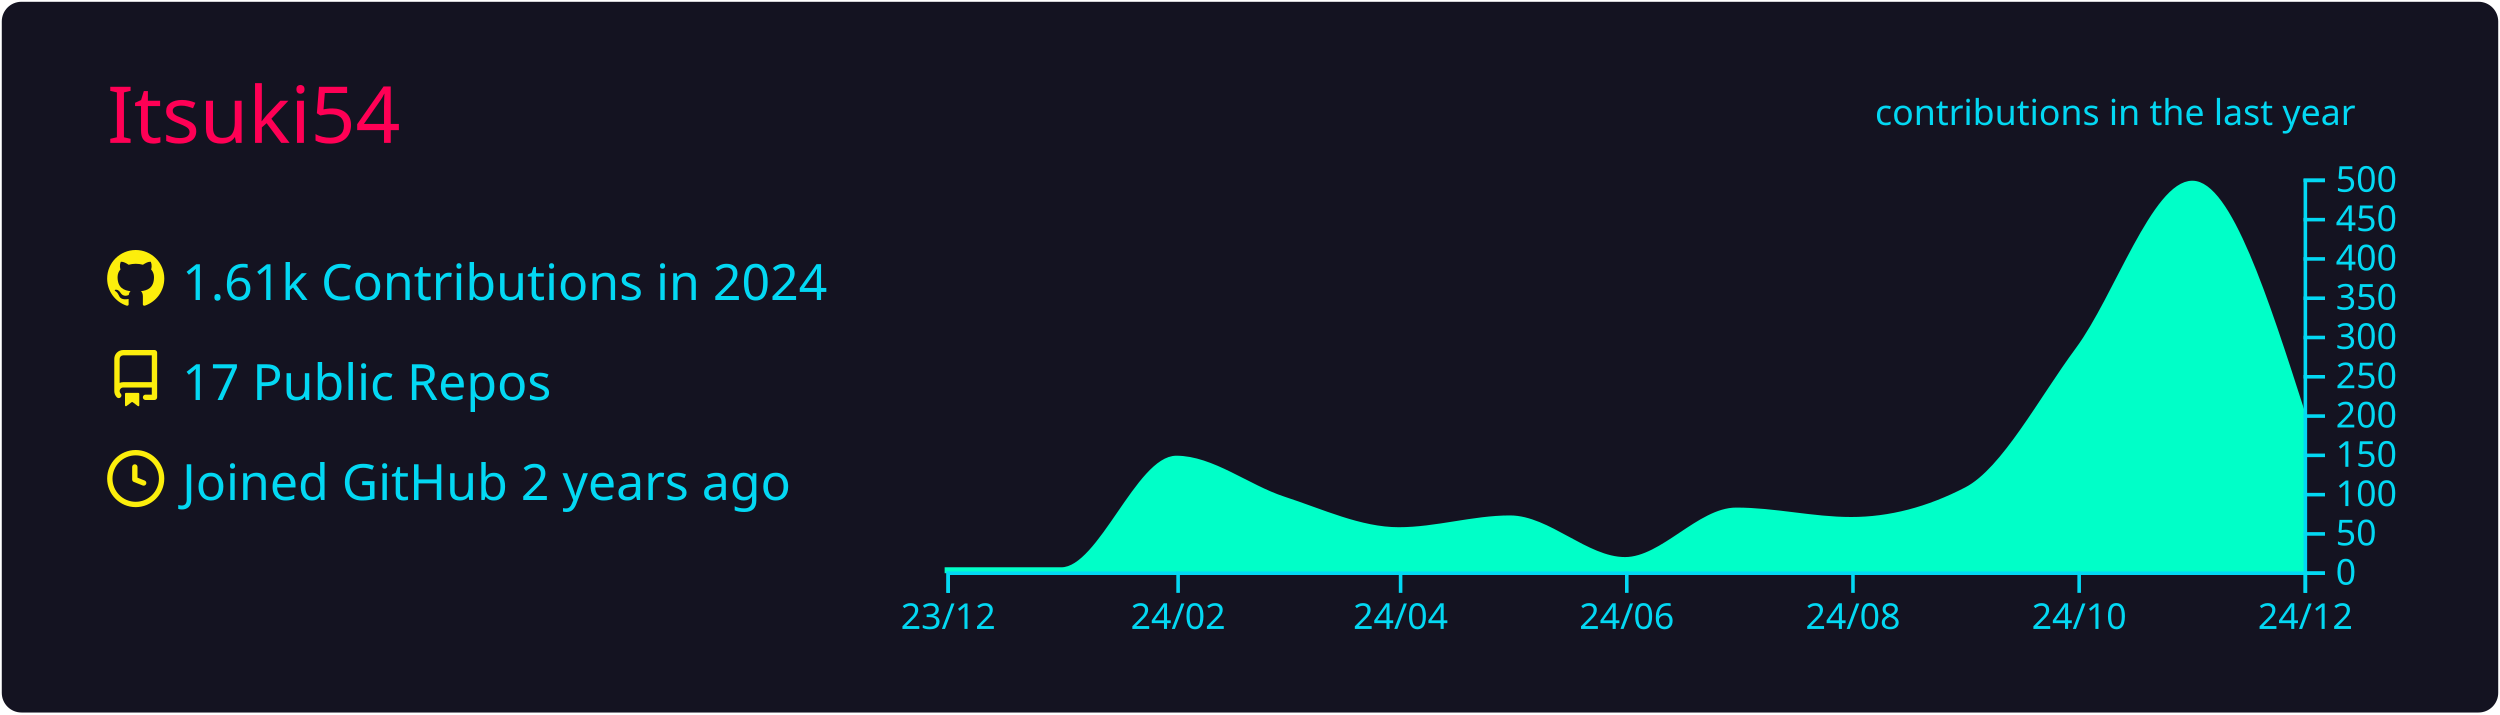
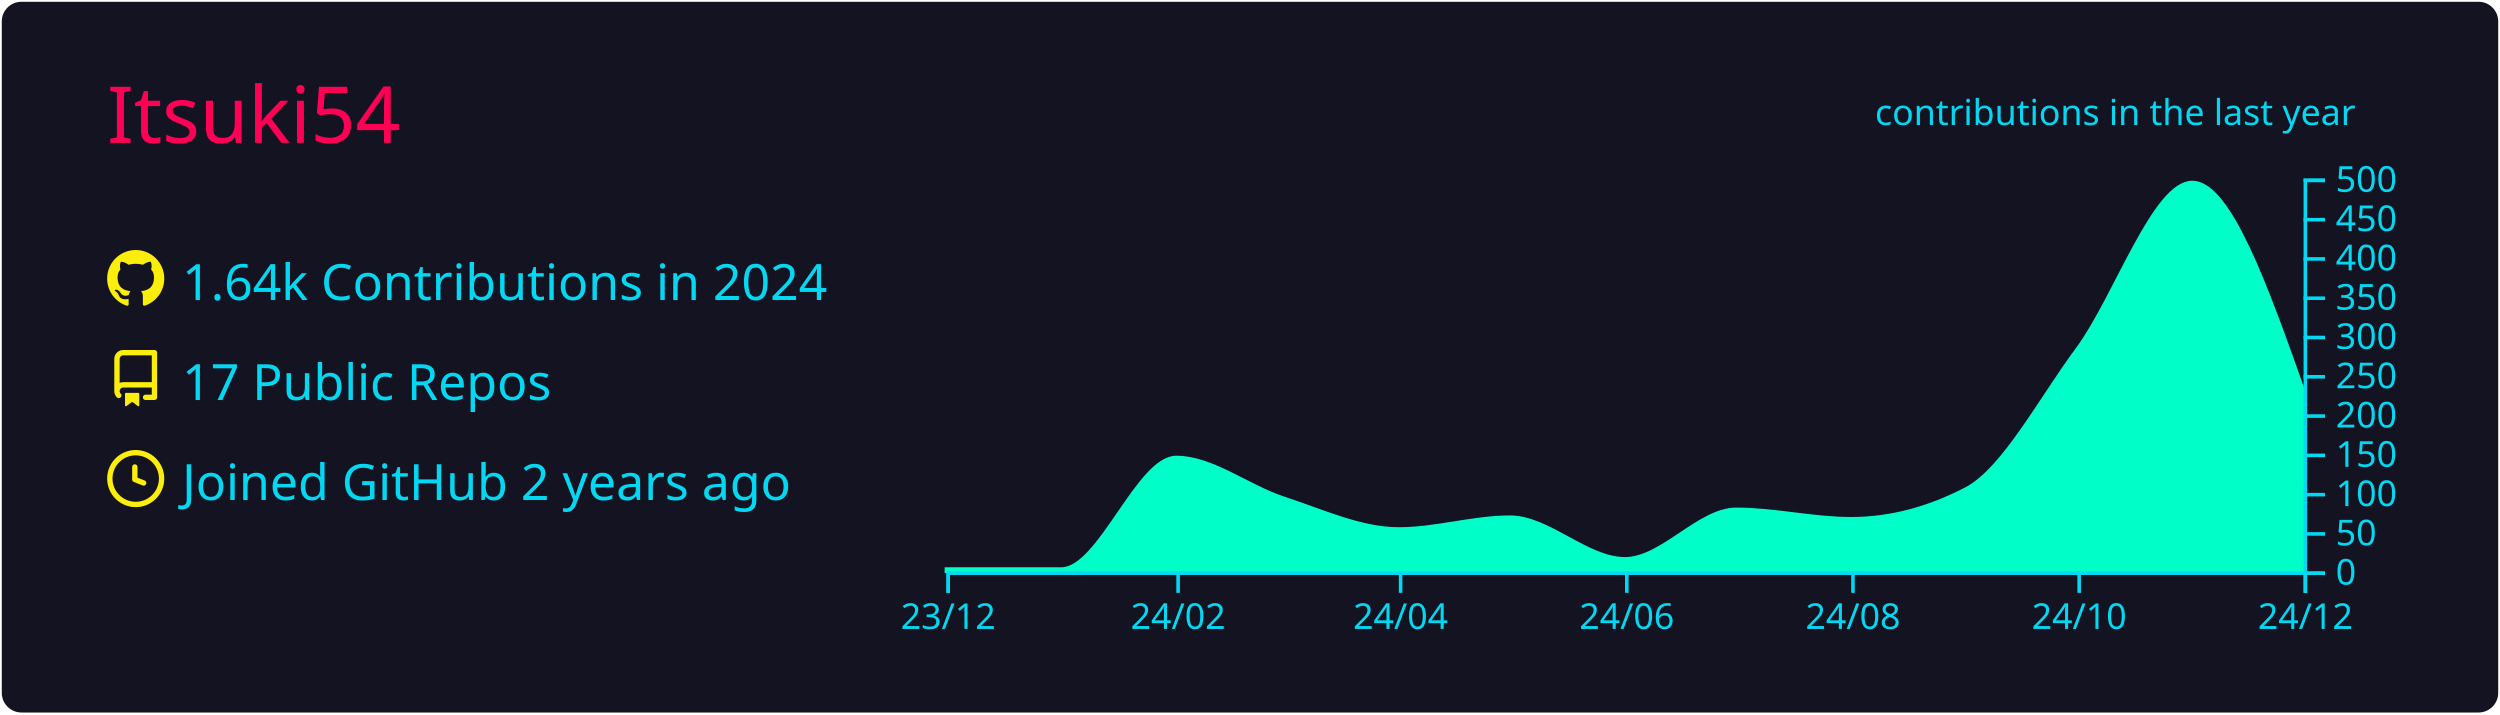
<svg xmlns="http://www.w3.org/2000/svg" width="700" height="200" viewBox="0 0 700 200">
  <style>* {
          font-family: 'Segoe UI', Ubuntu, "Helvetica Neue", Sans-Serif
        }</style>
  <rect x="1" y="1" rx="5" ry="5" height="99%" width="99.714%" stroke="#141321" stroke-width="1" fill="#141321" stroke-opacity="1" />
  <text x="30" y="40" style="font-size: 22px; fill: #ff0055;">Itsuki54</text>
  <g transform="translate(0,40)">
    <g transform="translate(30,30)">
      <g transform="translate(0,0)" width="14" height="14" fill="#fcee0c">
        <path fill-rule="evenodd" d="M8 0C3.58 0 0 3.58 0 8c0 3.54 2.29 6.53 5.47 7.59.4.07.55-.17.55-.38 0-.19-.01-.82-.01-1.49-2.01.37-2.53-.49-2.69-.94-.09-.23-.48-.94-.82-1.13-.28-.15-.68-.52-.01-.53.63-.01 1.08.58 1.23.82.72 1.21 1.87.87 2.33.66.07-.52.28-.87.51-1.07-1.78-.2-3.64-.89-3.64-3.95 0-.87.31-1.59.82-2.15-.08-.2-.36-1.02.08-2.12 0 0 .67-.21 2.2.82.64-.18 1.32-.27 2-.27.68 0 1.36.09 2 .27 1.53-1.04 2.2-.82 2.2-.82.44 1.1.16 1.92.08 2.12.51.56.82 1.27.82 2.15 0 3.07-1.87 3.75-3.65 3.95.29.25.54.73.54 1.48 0 1.07-.01 1.93-.01 2.2 0 .21.15.46.55.38A8.013 8.013 0 0016 8c0-4.42-3.58-8-8-8z" />
      </g>
      <g transform="translate(0,28)" width="14" height="14" fill="#fcee0c">
        <path fill-rule="evenodd" d="M2 2.5A2.5 2.5 0 014.5 0h8.75a.75.75 0 01.75.75v12.5a.75.75 0 01-.75.75h-2.5a.75.75 0 110-1.5h1.75v-2h-8a1 1 0 00-.714 1.7.75.75 0 01-1.072 1.05A2.495 2.495 0 012 11.5v-9zm10.5-1V9h-8c-.356 0-.694.074-1 .208V2.5a1 1 0 011-1h8zM5 12.25v3.25a.25.25 0 00.4.2l1.45-1.087a.25.25 0 01.3 0L8.6 15.7a.25.25 0 00.4-.2v-3.25a.25.25 0 00-.25-.25h-3.5a.25.25 0 00-.25.25z" />
      </g>
      <g transform="translate(0,56)" width="14" height="14" fill="#fcee0c">
        <path fill-rule="evenodd" d="M1.5 8a6.5 6.5 0 1113 0 6.5 6.5 0 01-13 0zM8 0a8 8 0 100 16A8 8 0 008 0zm.5 4.75a.75.75 0 00-1.5 0v3.5a.75.75 0 00.471.696l2.5 1a.75.75 0 00.557-1.392L8.5 7.742V4.75z" />
      </g>
-       <text x="21" y="14" style="fill: #03d8f3; font-size: 14px;">1.61k Contributions in 2024</text>
+       <text x="21" y="14" style="fill: #03d8f3; font-size: 14px;">1.64k Contributions in 2024</text>
      <text x="21" y="42" style="fill: #03d8f3; font-size: 14px;">17 Public Repos</text>
      <text x="21" y="70" style="fill: #03d8f3; font-size: 14px;">Joined GitHub 2 years ago</text>
    </g>
    <g color="#00ffc8" transform="translate(295,10)">
-       <path transform="translate(-30,0)" stroke="#00ffc8" fill="#00ffc8" opacity="1" d="M0,109.34C10.729,109.34,21.457,109.34,32.186,109.34C42.914,109.34,53.643,78.1,64.372,78.1C74.408,78.1,84.444,86.277,94.481,89.54C105.209,93.028,115.938,98.12,126.667,98.12C137.049,98.12,147.432,94.82,157.814,94.82C168.543,94.82,179.271,106.48,190,106.48C200.383,106.48,210.765,92.62,221.148,92.62C231.876,92.62,242.605,95.26,253.333,95.26C264.062,95.26,274.791,92.473,285.519,86.9C295.902,81.506,306.284,61.773,316.667,47.74C327.395,33.239,338.124,1.1,348.852,1.1C359.235,1.1,369.617,33.44,380,65.78L380,110C369.617,110,359.235,110,348.852,110C338.124,110,327.395,110,316.667,110C306.284,110,295.902,110,285.519,110C274.791,110,264.062,110,253.333,110C242.605,110,231.876,110,221.148,110C210.765,110,200.383,110,190,110C179.271,110,168.543,110,157.814,110C147.432,110,137.049,110,126.667,110C115.938,110,105.209,110,94.481,110C84.444,110,74.408,110,64.372,110C53.643,110,42.914,110,32.186,110C21.457,110,10.729,110,0,110Z" />
+       <path transform="translate(-30,0)" stroke="#00ffc8" fill="#00ffc8" opacity="1" d="M0,109.34C10.729,109.34,21.457,109.34,32.186,109.34C42.914,109.34,53.643,78.1,64.372,78.1C74.408,78.1,84.444,86.277,94.481,89.54C105.209,93.028,115.938,98.12,126.667,98.12C137.049,98.12,147.432,94.82,157.814,94.82C168.543,94.82,179.271,106.48,190,106.48C200.383,106.48,210.765,92.62,221.148,92.62C231.876,92.62,242.605,95.26,253.333,95.26C264.062,95.26,274.791,92.473,285.519,86.9C295.902,81.506,306.284,61.773,316.667,47.74C327.395,33.239,338.124,1.1,348.852,1.1C359.235,1.1,369.617,30.36,380,59.62L380,110C369.617,110,359.235,110,348.852,110C338.124,110,327.395,110,316.667,110C306.284,110,295.902,110,285.519,110C274.791,110,264.062,110,253.333,110C242.605,110,231.876,110,221.148,110C210.765,110,200.383,110,190,110C179.271,110,168.543,110,157.814,110C147.432,110,137.049,110,126.667,110C115.938,110,105.209,110,94.481,110C84.444,110,74.408,110,64.372,110C53.643,110,42.914,110,32.186,110C21.457,110,10.729,110,0,110Z" />
      <g color="#03d8f3" transform="translate(-30,110)" fill="none" font-size="10" font-family="sans-serif" text-anchor="middle">
        <path class="domain" stroke="currentColor" d="M0.5,6V0.5H380.5V6" />
        <g class="tick" opacity="1" transform="translate(0.5,0)">
          <line stroke="currentColor" y2="6" />
          <text fill="currentColor" y="9" dy="0.71em">23/12</text>
        </g>
        <g class="tick" opacity="1" transform="translate(64.87158,0)">
          <line stroke="currentColor" y2="6" />
          <text fill="currentColor" y="9" dy="0.71em">24/02</text>
        </g>
        <g class="tick" opacity="1" transform="translate(127.1667,0)">
          <line stroke="currentColor" y2="6" />
          <text fill="currentColor" y="9" dy="0.71em">24/04</text>
        </g>
        <g class="tick" opacity="1" transform="translate(190.5,0)">
          <line stroke="currentColor" y2="6" />
          <text fill="currentColor" y="9" dy="0.71em">24/06</text>
        </g>
        <g class="tick" opacity="1" transform="translate(253.8333,0)">
          <line stroke="currentColor" y2="6" />
          <text fill="currentColor" y="9" dy="0.71em">24/08</text>
        </g>
        <g class="tick" opacity="1" transform="translate(317.1667,0)">
          <line stroke="currentColor" y2="6" />
          <text fill="currentColor" y="9" dy="0.71em">24/10</text>
        </g>
        <g class="tick" opacity="1" transform="translate(380.5,0)">
          <line stroke="currentColor" y2="6" />
          <text fill="currentColor" y="9" dy="0.71em">24/12</text>
        </g>
      </g>
      <g color="#03d8f3" transform="translate(350,0)" fill="none" font-size="10" font-family="sans-serif" text-anchor="start">
        <path class="domain" stroke="currentColor" d="M6,110.5H0.5V0.5H6" />
        <g class="tick" opacity="1" transform="translate(0,110.5)">
          <line stroke="currentColor" x2="6" />
          <text fill="currentColor" x="9" dy="0.32em">0</text>
        </g>
        <g class="tick" opacity="1" transform="translate(0,99.5)">
          <line stroke="currentColor" x2="6" />
          <text fill="currentColor" x="9" dy="0.32em">50</text>
        </g>
        <g class="tick" opacity="1" transform="translate(0,88.5)">
          <line stroke="currentColor" x2="6" />
          <text fill="currentColor" x="9" dy="0.32em">100</text>
        </g>
        <g class="tick" opacity="1" transform="translate(0,77.5)">
          <line stroke="currentColor" x2="6" />
          <text fill="currentColor" x="9" dy="0.32em">150</text>
        </g>
        <g class="tick" opacity="1" transform="translate(0,66.5)">
          <line stroke="currentColor" x2="6" />
          <text fill="currentColor" x="9" dy="0.32em">200</text>
        </g>
        <g class="tick" opacity="1" transform="translate(0,55.5)">
          <line stroke="currentColor" x2="6" />
          <text fill="currentColor" x="9" dy="0.32em">250</text>
        </g>
        <g class="tick" opacity="1" transform="translate(0,44.5)">
          <line stroke="currentColor" x2="6" />
          <text fill="currentColor" x="9" dy="0.32em">300</text>
        </g>
        <g class="tick" opacity="1" transform="translate(0,33.5)">
          <line stroke="currentColor" x2="6" />
          <text fill="currentColor" x="9" dy="0.32em">350</text>
        </g>
        <g class="tick" opacity="1" transform="translate(0,22.5)">
          <line stroke="currentColor" x2="6" />
          <text fill="currentColor" x="9" dy="0.32em">400</text>
        </g>
        <g class="tick" opacity="1" transform="translate(0,11.5)">
          <line stroke="currentColor" x2="6" />
          <text fill="currentColor" x="9" dy="0.32em">450</text>
        </g>
        <g class="tick" opacity="1" transform="translate(0,0.5)">
          <line stroke="currentColor" x2="6" />
          <text fill="currentColor" x="9" dy="0.32em">500</text>
        </g>
      </g>
      <g>
        <text y="-15" x="230" style="fill: #03d8f3; font-size: 10px;">contributions in the last year</text>
      </g>
    </g>
  </g>
</svg>
